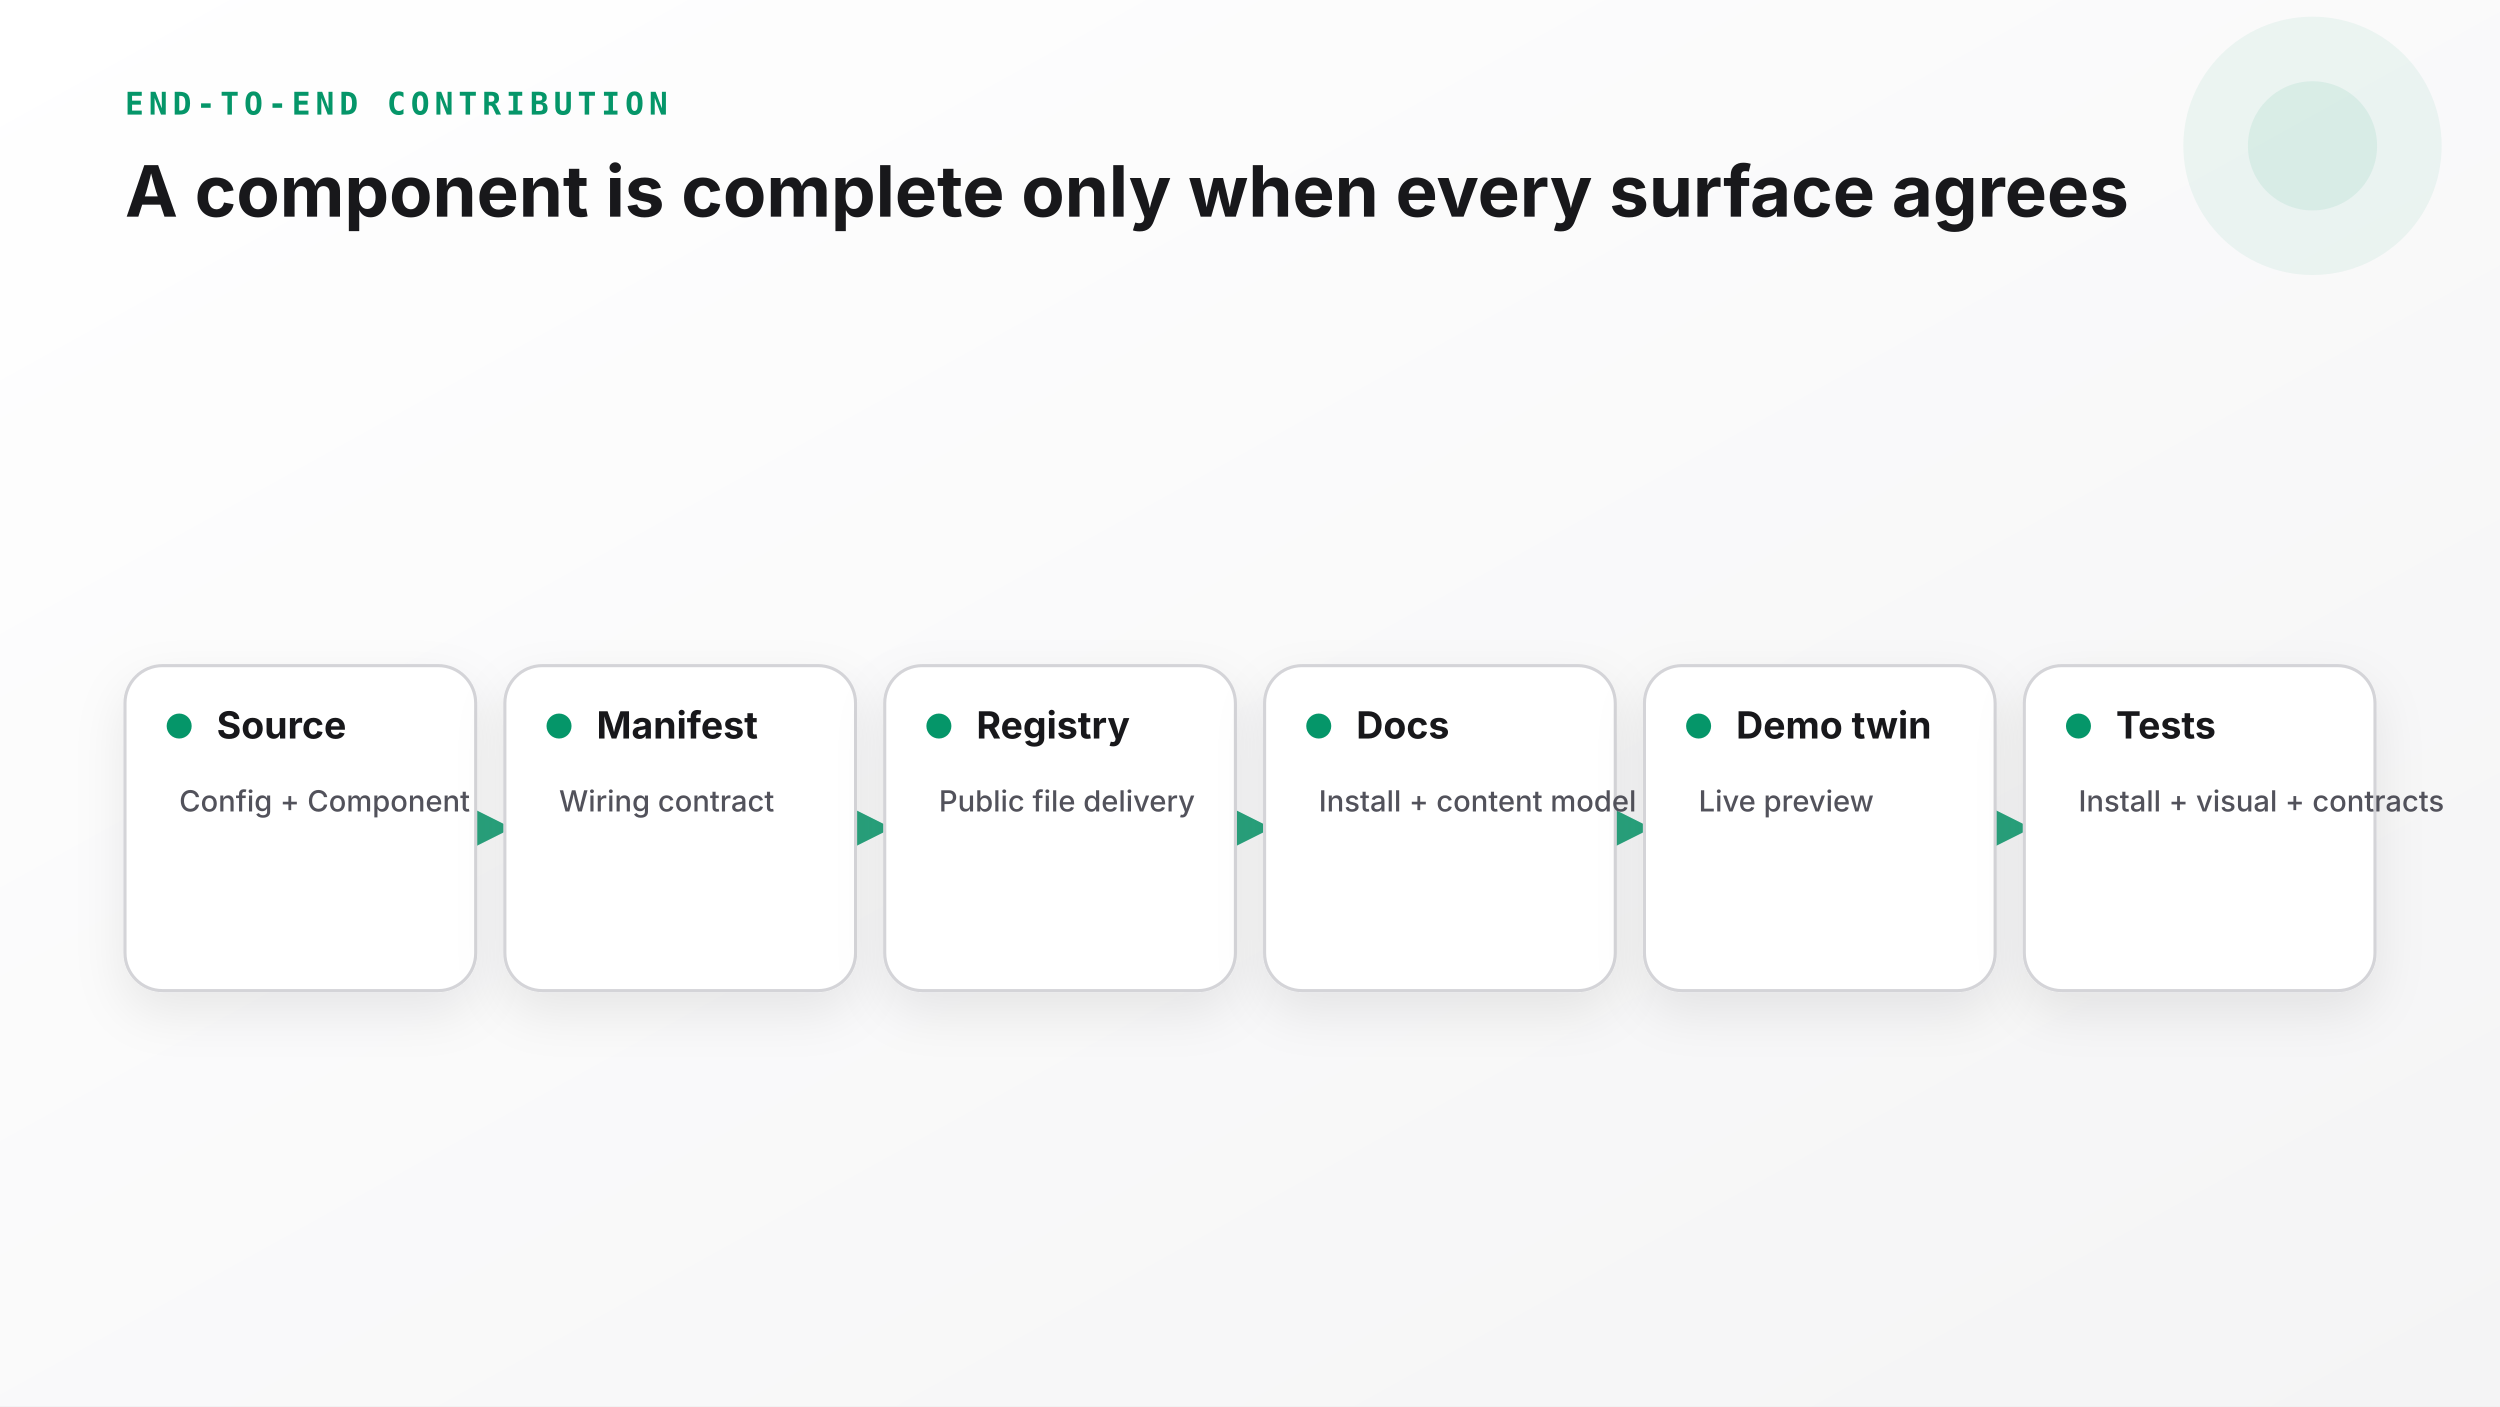
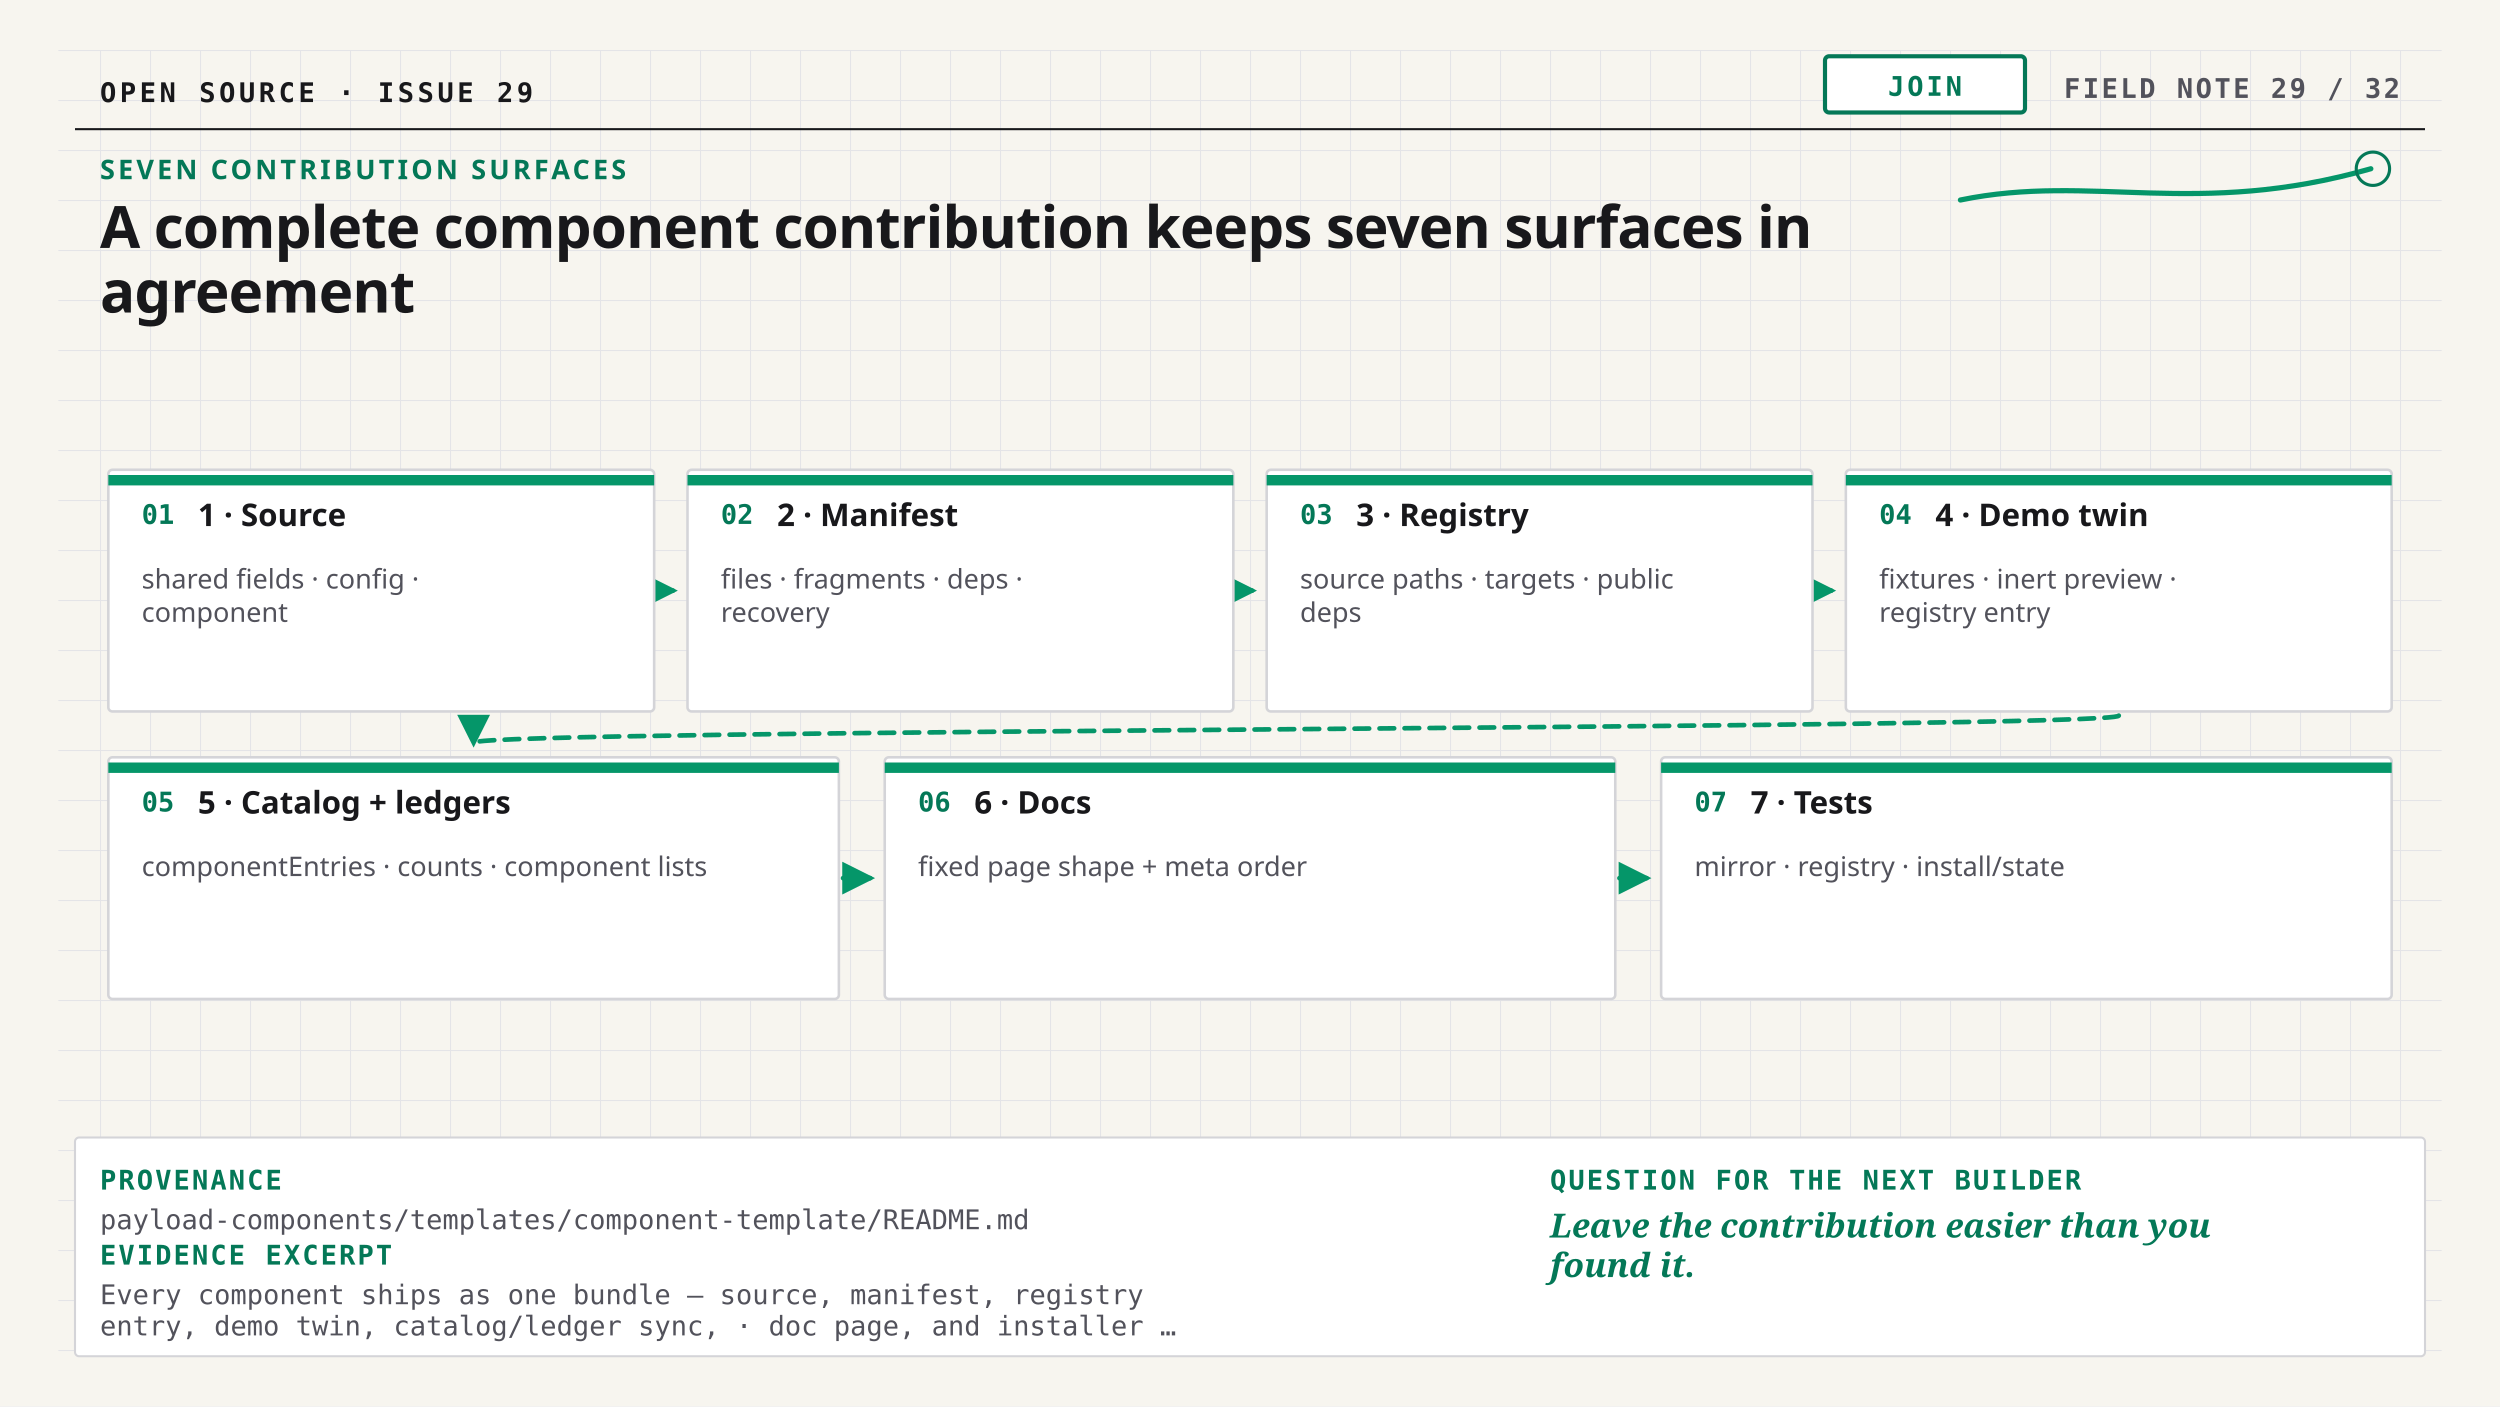
- <svg xmlns="http://www.w3.org/2000/svg" viewBox="0 0 1200 675" role="img" aria-labelledby="title description">
+ <svg xmlns="http://www.w3.org/2000/svg" viewBox="0 0 1200 675" role="img" aria-labelledby="diagram-title diagram-description" class="diagram diagram--join" data-mode="join" data-series="open-source" data-issue="29">
  <defs>
-     <linearGradient id="background" x1="0" y1="0" x2="1" y2="1">
-       <stop stop-color="#ffffff" />
-       <stop offset="1" stop-color="#f4f4f5" />
-     </linearGradient>
-     <filter id="shadow" x="-20%" y="-20%" width="140%" height="160%">
-       <feDropShadow dx="0" dy="10" stdDeviation="12" flood-color="#18181b" flood-opacity="0.08" />
-     </filter>
-     <marker id="arrowhead" viewBox="0 0 10 10" refX="8" refY="5" markerWidth="7" markerHeight="7" orient="auto-start-reverse">
+     <pattern id="journal-grid-pattern" width="24" height="24" patternUnits="userSpaceOnUse">
+       <path d="M 24 0 L 0 0 0 24" fill="none" stroke="#e4e4e7" stroke-width="1" />
+     </pattern>
+     <marker id="journal-arrow" viewBox="0 0 10 10" refX="8.5" refY="5" markerWidth="7" markerHeight="7" orient="auto-start-reverse">
      <path d="M 0 0 L 10 5 L 0 10 z" fill="#059669" />
    </marker>
    <style>
-       .kicker{font:700 15px ui-monospace,SFMono-Regular,Menlo,monospace;letter-spacing:2.4px;fill:#059669}
-       .headline{font:650 34px ui-sans-serif,system-ui,-apple-system,sans-serif;fill:#18181b}
-       .card{fill:#fff;stroke:#d4d4d8;stroke-width:1.5;filter:url(#shadow)}
-       .terminal{fill:#18181b;stroke:#3f3f46;stroke-width:1.5;filter:url(#shadow)}
-       .dot{fill:#059669}
-       .node-title{font:650 18px ui-sans-serif,system-ui,-apple-system,sans-serif;fill:#18181b}
-       .node-body{font:450 14px ui-sans-serif,system-ui,-apple-system,sans-serif;fill:#52525b}
-       .terminal-title{font:650 17px ui-monospace,SFMono-Regular,Menlo,monospace;fill:#f4f4f5}
-       .terminal-body{font:450 14px ui-monospace,SFMono-Regular,Menlo,monospace;fill:#d4d4d8}
-       .arrow{fill:none;stroke:#059669;stroke-width:2.5;stroke-linecap:round;opacity:.85}
-       .edge-label{font:650 12px ui-monospace,SFMono-Regular,Menlo,monospace;fill:#047857;paint-order:stroke;stroke:#fafafa;stroke-width:5px}
+       .diagram {
+         background: #f7f5ef;
+         color: #18181b;
+       }
+       .paper {
+         fill: #f7f5ef;
+       }
+       .grid {
+         fill: url(#journal-grid-pattern);
+       }
+       .masthead,
+       .mode-label,
+       .folio-label,
+       .footer-label,
+       .node-index,
+       .edge-label,
+       .node-title--mono,
+       .node-body--mono,
+       .provenance-line {
+         font-family: ui-monospace, SFMono-Regular, Menlo, monospace;
+       }
+       .masthead {
+         fill: #18181b;
+         font-size: 13px;
+         font-weight: 700;
+         letter-spacing: 1.7px;
+       }
+       .kicker {
+         fill: #047857;
+         font-family: ui-sans-serif, system-ui, sans-serif;
+         font-size: 13px;
+         font-weight: 750;
+         letter-spacing: 1.5px;
+       }
+       .headline {
+         fill: #18181b;
+         font-family: ui-sans-serif, system-ui, sans-serif;
+         font-size: 28px;
+         font-weight: 720;
+         letter-spacing: -0.4px;
+       }
+       .mode-box {
+         fill: #ffffff;
+         stroke: #047857;
+         stroke-width: 2;
+       }
+       .mode-label {
+         fill: #047857;
+         font-size: 13px;
+         font-weight: 750;
+         letter-spacing: 1.4px;
+       }
+       .folio-label {
+         fill: #52525b;
+         font-size: 13px;
+         font-weight: 650;
+         letter-spacing: 1.2px;
+       }
+       .journal-rule {
+         stroke: #18181b;
+         stroke-width: 1;
+       }
+       .accent-path {
+         fill: none;
+         stroke: #059669;
+         stroke-linecap: round;
+         stroke-width: 2.5;
+       }
+       .edge-path {
+         fill: none;
+         stroke: #059669;
+         stroke-linecap: round;
+         stroke-width: 2.25;
+       }
+       .diagram--join .edge-path {
+         stroke-dasharray: 7 5;
+       }
+       .diagram--inspect .edge-path {
+         stroke-width: 1.75;
+       }
+       .edge-label-paper {
+         fill: #f7f5ef;
+         stroke: #e4e4e7;
+         stroke-width: 1;
+       }
+       .edge-label {
+         fill: #047857;
+         font-size: 13px;
+         font-weight: 700;
+       }
+       .node-card {
+         fill: #ffffff;
+         stroke: #d4d4d8;
+         stroke-width: 1.25;
+       }
+       .diagram--inspect .node-card {
+         stroke: #18181b;
+       }
+       .node--terminal .node-card {
+         fill: #18181b;
+         stroke: #18181b;
+       }
+       .node-rule {
+         stroke: #059669;
+         stroke-width: 5;
+       }
+       .node-index {
+         fill: #047857;
+         font-size: 13px;
+         font-weight: 700;
+       }
+       .node-title {
+         fill: #18181b;
+         font-family: ui-sans-serif, system-ui, sans-serif;
+         font-size: 15px;
+         font-weight: 720;
+       }
+       .node-body {
+         fill: #52525b;
+         font-family: ui-sans-serif, system-ui, sans-serif;
+         font-size: 13px;
+         font-weight: 480;
+       }
+       .node--terminal .node-title,
+       .node--terminal .node-body {
+         fill: #ffffff;
+       }
+       .node--terminal .node-index {
+         fill: #059669;
+       }
+       .footer-paper {
+         fill: #ffffff;
+         stroke: #d4d4d8;
+         stroke-width: 1;
+       }
+       .footer-label {
+         fill: #047857;
+         font-size: 13px;
+         font-weight: 700;
+         letter-spacing: 1px;
+       }
+       .provenance-line,
+       .evidence-line {
+         fill: #52525b;
+         font-size: 13px;
+       }
+       .evidence-line {
+         font-family: ui-monospace, SFMono-Regular, Menlo, monospace;
+       }
+       .prompt {
+         fill: #047857;
+         font-family: Georgia, serif;
+         font-size: 16px;
+         font-style: italic;
+         font-weight: 650;
+       }
+       .registration {
+         fill: none;
+         stroke: #047857;
+         stroke-width: 1.5;
+       }
    </style>
  </defs>
-   <rect width="1200" height="675" fill="url(#background)" />
-   <circle cx="1110" cy="70" r="62" fill="#059669" opacity=".06" />
-   <circle cx="1110" cy="70" r="31" fill="#059669" opacity=".08" />
-   <text class="kicker" x="60" y="55">END-TO-END CONTRIBUTION</text>
-   <text class="headline" x="60" y="104">A component is complete only when every surface agrees</text>
-   <g>
-     <g>
-       <path class="arrow" d="M 228.333 397.5 C 235.333 397.5, 235.333 397.5, 242.333 397.5" marker-end="url(#arrowhead)" />
-     </g>
-     <g>
-       <path class="arrow" d="M 410.667 397.5 C 417.667 397.5, 417.667 397.5, 424.667 397.5" marker-end="url(#arrowhead)" />
-     </g>
-     <g>
-       <path class="arrow" d="M 593 397.5 C 600 397.5, 600 397.5, 607 397.5" marker-end="url(#arrowhead)" />
-     </g>
-     <g>
-       <path class="arrow" d="M 775.333 397.5 C 782.333 397.5, 782.333 397.5, 789.333 397.5" marker-end="url(#arrowhead)" />
-     </g>
-     <g>
-       <path class="arrow" d="M 957.667 397.5 C 964.667 397.5, 964.667 397.5, 971.667 397.5" marker-end="url(#arrowhead)" />
-     </g>
-   </g>
-   <g>
-     <g>
-       <rect class="card" x="60" y="319.5" width="168.333" height="156" rx="18" />
-       <circle class="dot" cx="86" cy="348.5" r="6" />
-       <text class="node-title" x="104" y="354.5">Source</text>
-       <text class="node-body" x="86" y="389.5">Config + Component</text>
-     </g>
-     <g>
-       <rect class="card" x="242.333" y="319.5" width="168.333" height="156" rx="18" />
-       <circle class="dot" cx="268.333" cy="348.5" r="6" />
-       <text class="node-title" x="286.333" y="354.5">Manifest</text>
-       <text class="node-body" x="268.333" y="389.5">Wiring contract</text>
-     </g>
-     <g>
-       <rect class="card" x="424.667" y="319.5" width="168.333" height="156" rx="18" />
-       <circle class="dot" cx="450.667" cy="348.5" r="6" />
-       <text class="node-title" x="468.667" y="354.5">Registry</text>
-       <text class="node-body" x="450.667" y="389.5">Public file delivery</text>
-     </g>
-     <g>
-       <rect class="card" x="607" y="319.5" width="168.333" height="156" rx="18" />
-       <circle class="dot" cx="633" cy="348.5" r="6" />
-       <text class="node-title" x="651" y="354.5">Docs</text>
-       <text class="node-body" x="633" y="389.5">Install + content model</text>
-     </g>
-     <g>
-       <rect class="card" x="789.333" y="319.5" width="168.333" height="156" rx="18" />
-       <circle class="dot" cx="815.333" cy="348.5" r="6" />
-       <text class="node-title" x="833.333" y="354.5">Demo twin</text>
-       <text class="node-body" x="815.333" y="389.5">Live preview</text>
-     </g>
-     <g>
-       <rect class="card" x="971.667" y="319.5" width="168.333" height="156" rx="18" />
-       <circle class="dot" cx="997.667" cy="348.5" r="6" />
-       <text class="node-title" x="1015.667" y="354.5">Tests</text>
-       <text class="node-body" x="997.667" y="389.5">Install + visual + contracts</text>
-     </g>
+   <rect class="paper" width="1200" height="675" />
+   <rect class="grid" data-journal-part="grid" x="28" y="24" width="1144" height="627" />
+   <path class="journal-rule" d="M 36 62 H 1164" />
+   <g data-journal-part="masthead">
+     <text class="masthead" x="48" y="49">OPEN SOURCE · ISSUE 29</text>
+   </g>
+   <g data-journal-part="mode">
+     <rect class="mode-box" x="876" y="27" width="96" height="27" rx="2" />
+     <text class="mode-label" x="924" y="46" text-anchor="middle">JOIN</text>
+   </g>
+   <g data-journal-part="folio">
+     <text class="folio-label" x="1152" y="47" text-anchor="end">FIELD NOTE 29 / 32</text>
+   </g>
+   <text class="kicker" x="48" y="86">SEVEN CONTRIBUTION SURFACES</text>
+   <text class="headline" x="48" y="119">A complete component contribution keeps seven surfaces in</text>
+   <text class="headline" x="48" y="150">agreement</text>
+   <path class="accent-path" d="M 941 96 C 1004 83, 1054 105, 1138 81" />
+   <circle class="registration" cx="1139" cy="81" r="8" />
+   <g data-diagram-layer="edges">
+     <g class="edge">
+       <path class="edge-path" data-edge-from="source" data-edge-to="manifest" data-edge-axis="horizontal" d="M 316 283.5 C 319.5 283.5, 319.5 283.5, 323 283.5" marker-end="url(#journal-arrow)" />
+     </g>
+     <g class="edge">
+       <path class="edge-path" data-edge-from="manifest" data-edge-to="registry" data-edge-axis="horizontal" d="M 594 283.5 C 597.5 283.5, 597.5 283.5, 601 283.5" marker-end="url(#journal-arrow)" />
+     </g>
+     <g class="edge">
+       <path class="edge-path" data-edge-from="registry" data-edge-to="demo" data-edge-axis="horizontal" d="M 872 283.5 C 875.5 283.5, 875.5 283.5, 879 283.5" marker-end="url(#journal-arrow)" />
+     </g>
+     <g class="edge">
+       <path class="edge-path" data-edge-from="demo" data-edge-to="catalog" data-edge-axis="vertical" d="M 1017 343.5 C 1017 350, 227.333 350, 227.333 356.5" marker-end="url(#journal-arrow)" />
+     </g>
+     <g class="edge">
+       <path class="edge-path" data-edge-from="catalog" data-edge-to="docs" data-edge-axis="horizontal" d="M 404.667 421.5 C 411.167 421.5, 411.167 421.5, 417.667 421.5" marker-end="url(#journal-arrow)" />
+     </g>
+     <g class="edge">
+       <path class="edge-path" data-edge-from="docs" data-edge-to="tests" data-edge-axis="horizontal" d="M 777.333 421.5 C 783.833 421.5, 783.833 421.5, 790.333 421.5" marker-end="url(#journal-arrow)" />
+     </g>
+   </g>
+   <g data-diagram-layer="nodes">
+     <g class="node node--standard" data-node-id="source" data-node-kind="standard">
+       <rect class="node-card" x="52" y="225.5" width="262" height="116" rx="2" />
+       <path class="node-rule" d="M 52 230.5 H 314" />
+       <text class="node-index" x="68" y="251.5">01</text>
+       <text class="node-title" x="95" y="252.5">1 · Source</text>
+       <text class="node-body" data-role="body-line" x="68" y="282.5">shared fields · config ·</text>
+       <text class="node-body" data-role="body-line" x="68" y="298.5">component</text>
+     </g>
+     <g class="node node--standard" data-node-id="manifest" data-node-kind="standard">
+       <rect class="node-card" x="330" y="225.5" width="262" height="116" rx="2" />
+       <path class="node-rule" d="M 330 230.5 H 592" />
+       <text class="node-index" x="346" y="251.5">02</text>
+       <text class="node-title" x="373" y="252.5">2 · Manifest</text>
+       <text class="node-body" data-role="body-line" x="346" y="282.5">files · fragments · deps ·</text>
+       <text class="node-body" data-role="body-line" x="346" y="298.5">recovery</text>
+     </g>
+     <g class="node node--standard" data-node-id="registry" data-node-kind="standard">
+       <rect class="node-card" x="608" y="225.5" width="262" height="116" rx="2" />
+       <path class="node-rule" d="M 608 230.5 H 870" />
+       <text class="node-index" x="624" y="251.5">03</text>
+       <text class="node-title" x="651" y="252.5">3 · Registry</text>
+       <text class="node-body" data-role="body-line" x="624" y="282.5">source paths · targets · public</text>
+       <text class="node-body" data-role="body-line" x="624" y="298.5">deps</text>
+     </g>
+     <g class="node node--standard" data-node-id="demo" data-node-kind="standard">
+       <rect class="node-card" x="886" y="225.5" width="262" height="116" rx="2" />
+       <path class="node-rule" d="M 886 230.5 H 1148" />
+       <text class="node-index" x="902" y="251.5">04</text>
+       <text class="node-title" x="929" y="252.5">4 · Demo twin</text>
+       <text class="node-body" data-role="body-line" x="902" y="282.5">fixtures · inert preview ·</text>
+       <text class="node-body" data-role="body-line" x="902" y="298.5">registry entry</text>
+     </g>
+     <g class="node node--standard" data-node-id="catalog" data-node-kind="standard">
+       <rect class="node-card" x="52" y="363.5" width="350.667" height="116" rx="2" />
+       <path class="node-rule" d="M 52 368.5 H 402.667" />
+       <text class="node-index" x="68" y="389.5">05</text>
+       <text class="node-title" x="95" y="390.5">5 · Catalog + ledgers</text>
+       <text class="node-body" data-role="body-line" x="68" y="420.5">componentEntries · counts · component lists</text>
+     </g>
+     <g class="node node--standard" data-node-id="docs" data-node-kind="standard">
+       <rect class="node-card" x="424.667" y="363.5" width="350.667" height="116" rx="2" />
+       <path class="node-rule" d="M 424.667 368.5 H 775.333" />
+       <text class="node-index" x="440.667" y="389.5">06</text>
+       <text class="node-title" x="467.667" y="390.5">6 · Docs</text>
+       <text class="node-body" data-role="body-line" x="440.667" y="420.5">fixed page shape + meta order</text>
+     </g>
+     <g class="node node--standard" data-node-id="tests" data-node-kind="standard">
+       <rect class="node-card" x="797.333" y="363.5" width="350.667" height="116" rx="2" />
+       <path class="node-rule" d="M 797.333 368.5 H 1148" />
+       <text class="node-index" x="813.333" y="389.5">07</text>
+       <text class="node-title" x="840.333" y="390.5">7 · Tests</text>
+       <text class="node-body" data-role="body-line" x="813.333" y="420.5">mirror · registry · install/state</text>
+     </g>
+   </g>
+   <rect class="footer-paper" x="36" y="546" width="1128" height="105" rx="2" />
+   <g data-journal-part="provenance" data-provenance="payload-components/templates/component-template/README.md">
+     <text class="footer-label" x="48" y="571">PROVENANCE</text>
+     <text class="provenance-line" x="48" y="590">payload-components/templates/component-template/README.md</text>
+   </g>
+   <g data-journal-part="evidence" data-evidence-excerpt="Every component ships as one bundle — source, manifest, registry entry, demo twin, catalog/ledger sync, doc page, and installer tests, together. Work in this order:  1. **Source** — copy `config.ts` + `Component.tsx` to `payload-components/source/blocks/&lt;Component&gt;/`; rename    `ExampleBasic`/`exampleBasic`/`ExampleBasicBlock`/`example-basic`. Compose the shared family base" data-evidence-truncated="true">
+     <text class="footer-label" x="48" y="607">EVIDENCE EXCERPT</text>
+     <text class="evidence-line" x="48" y="626">Every component ships as one bundle — source, manifest, registry</text>
+     <text class="evidence-line" x="48" y="641">entry, demo twin, catalog/ledger sync, · doc page, and installer …</text>
+   </g>
+   <g data-journal-part="prompt" data-prompt="Leave the contribution easier than you found it.">
+     <text class="footer-label" x="744" y="571">QUESTION FOR THE NEXT BUILDER</text>
+     <text class="prompt" x="744" y="594">Leave the contribution easier than you</text>
+     <text class="prompt" x="744" y="613">found it.</text>
  </g>
</svg>
